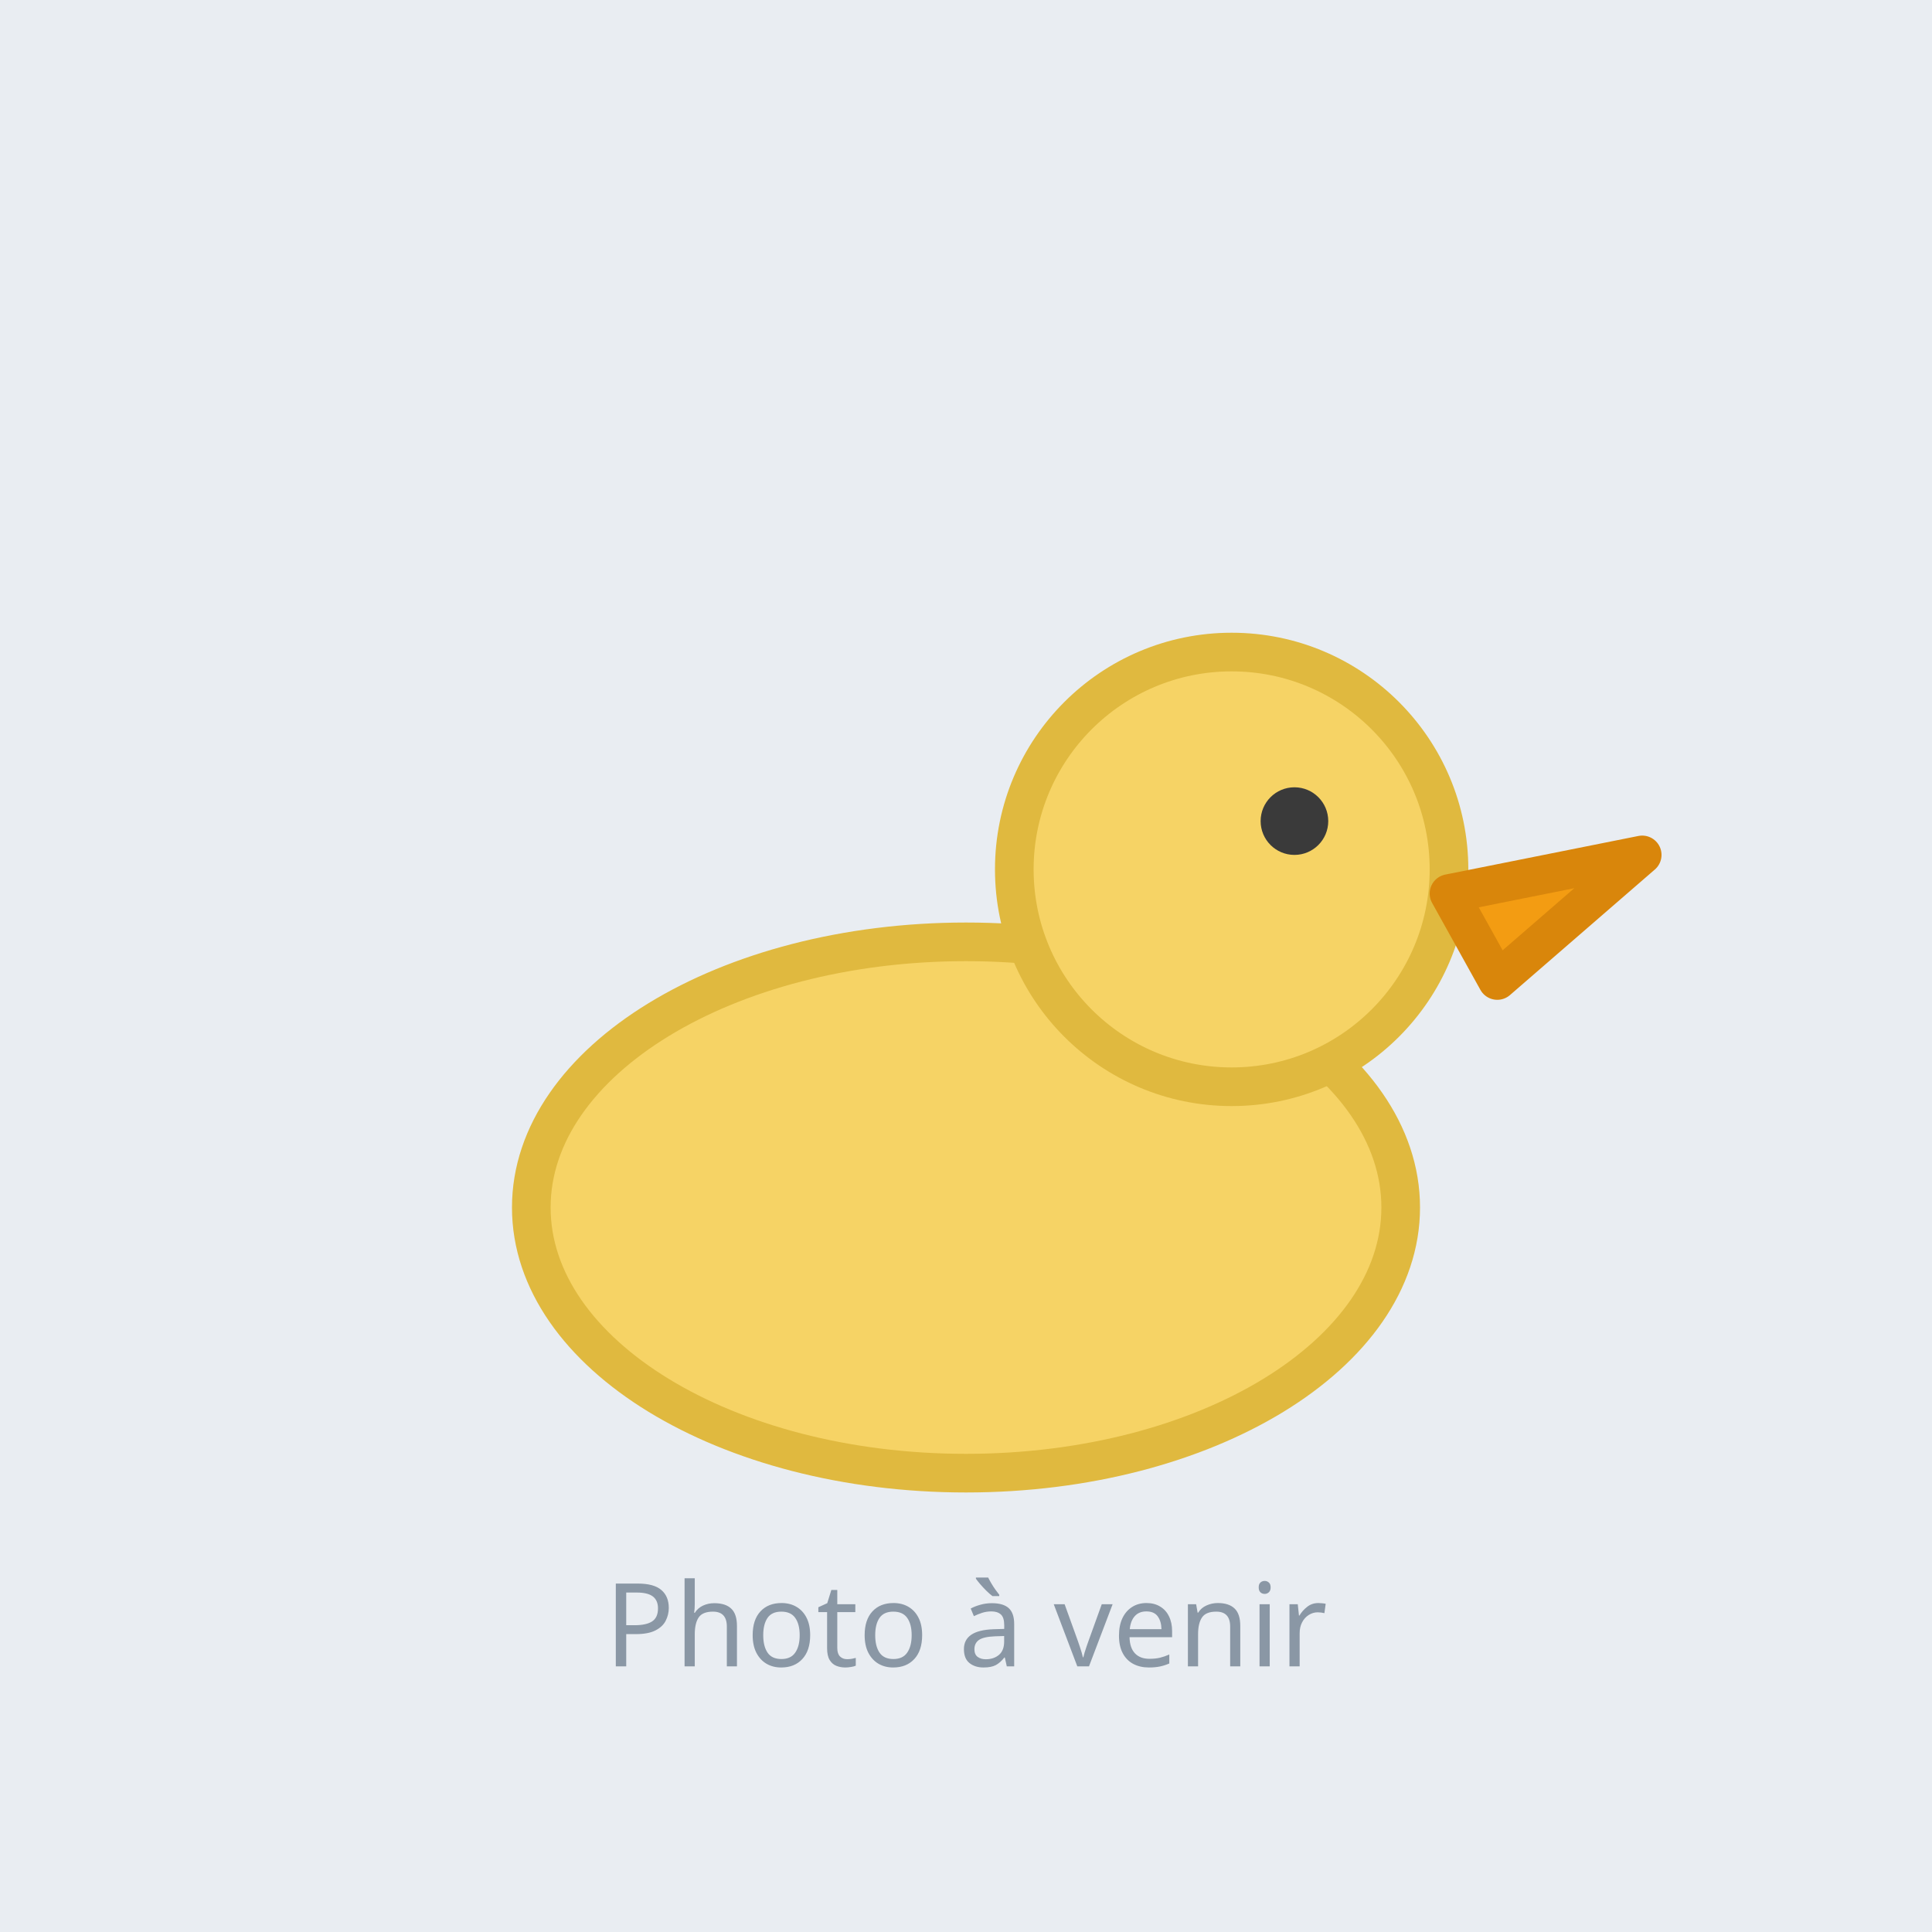
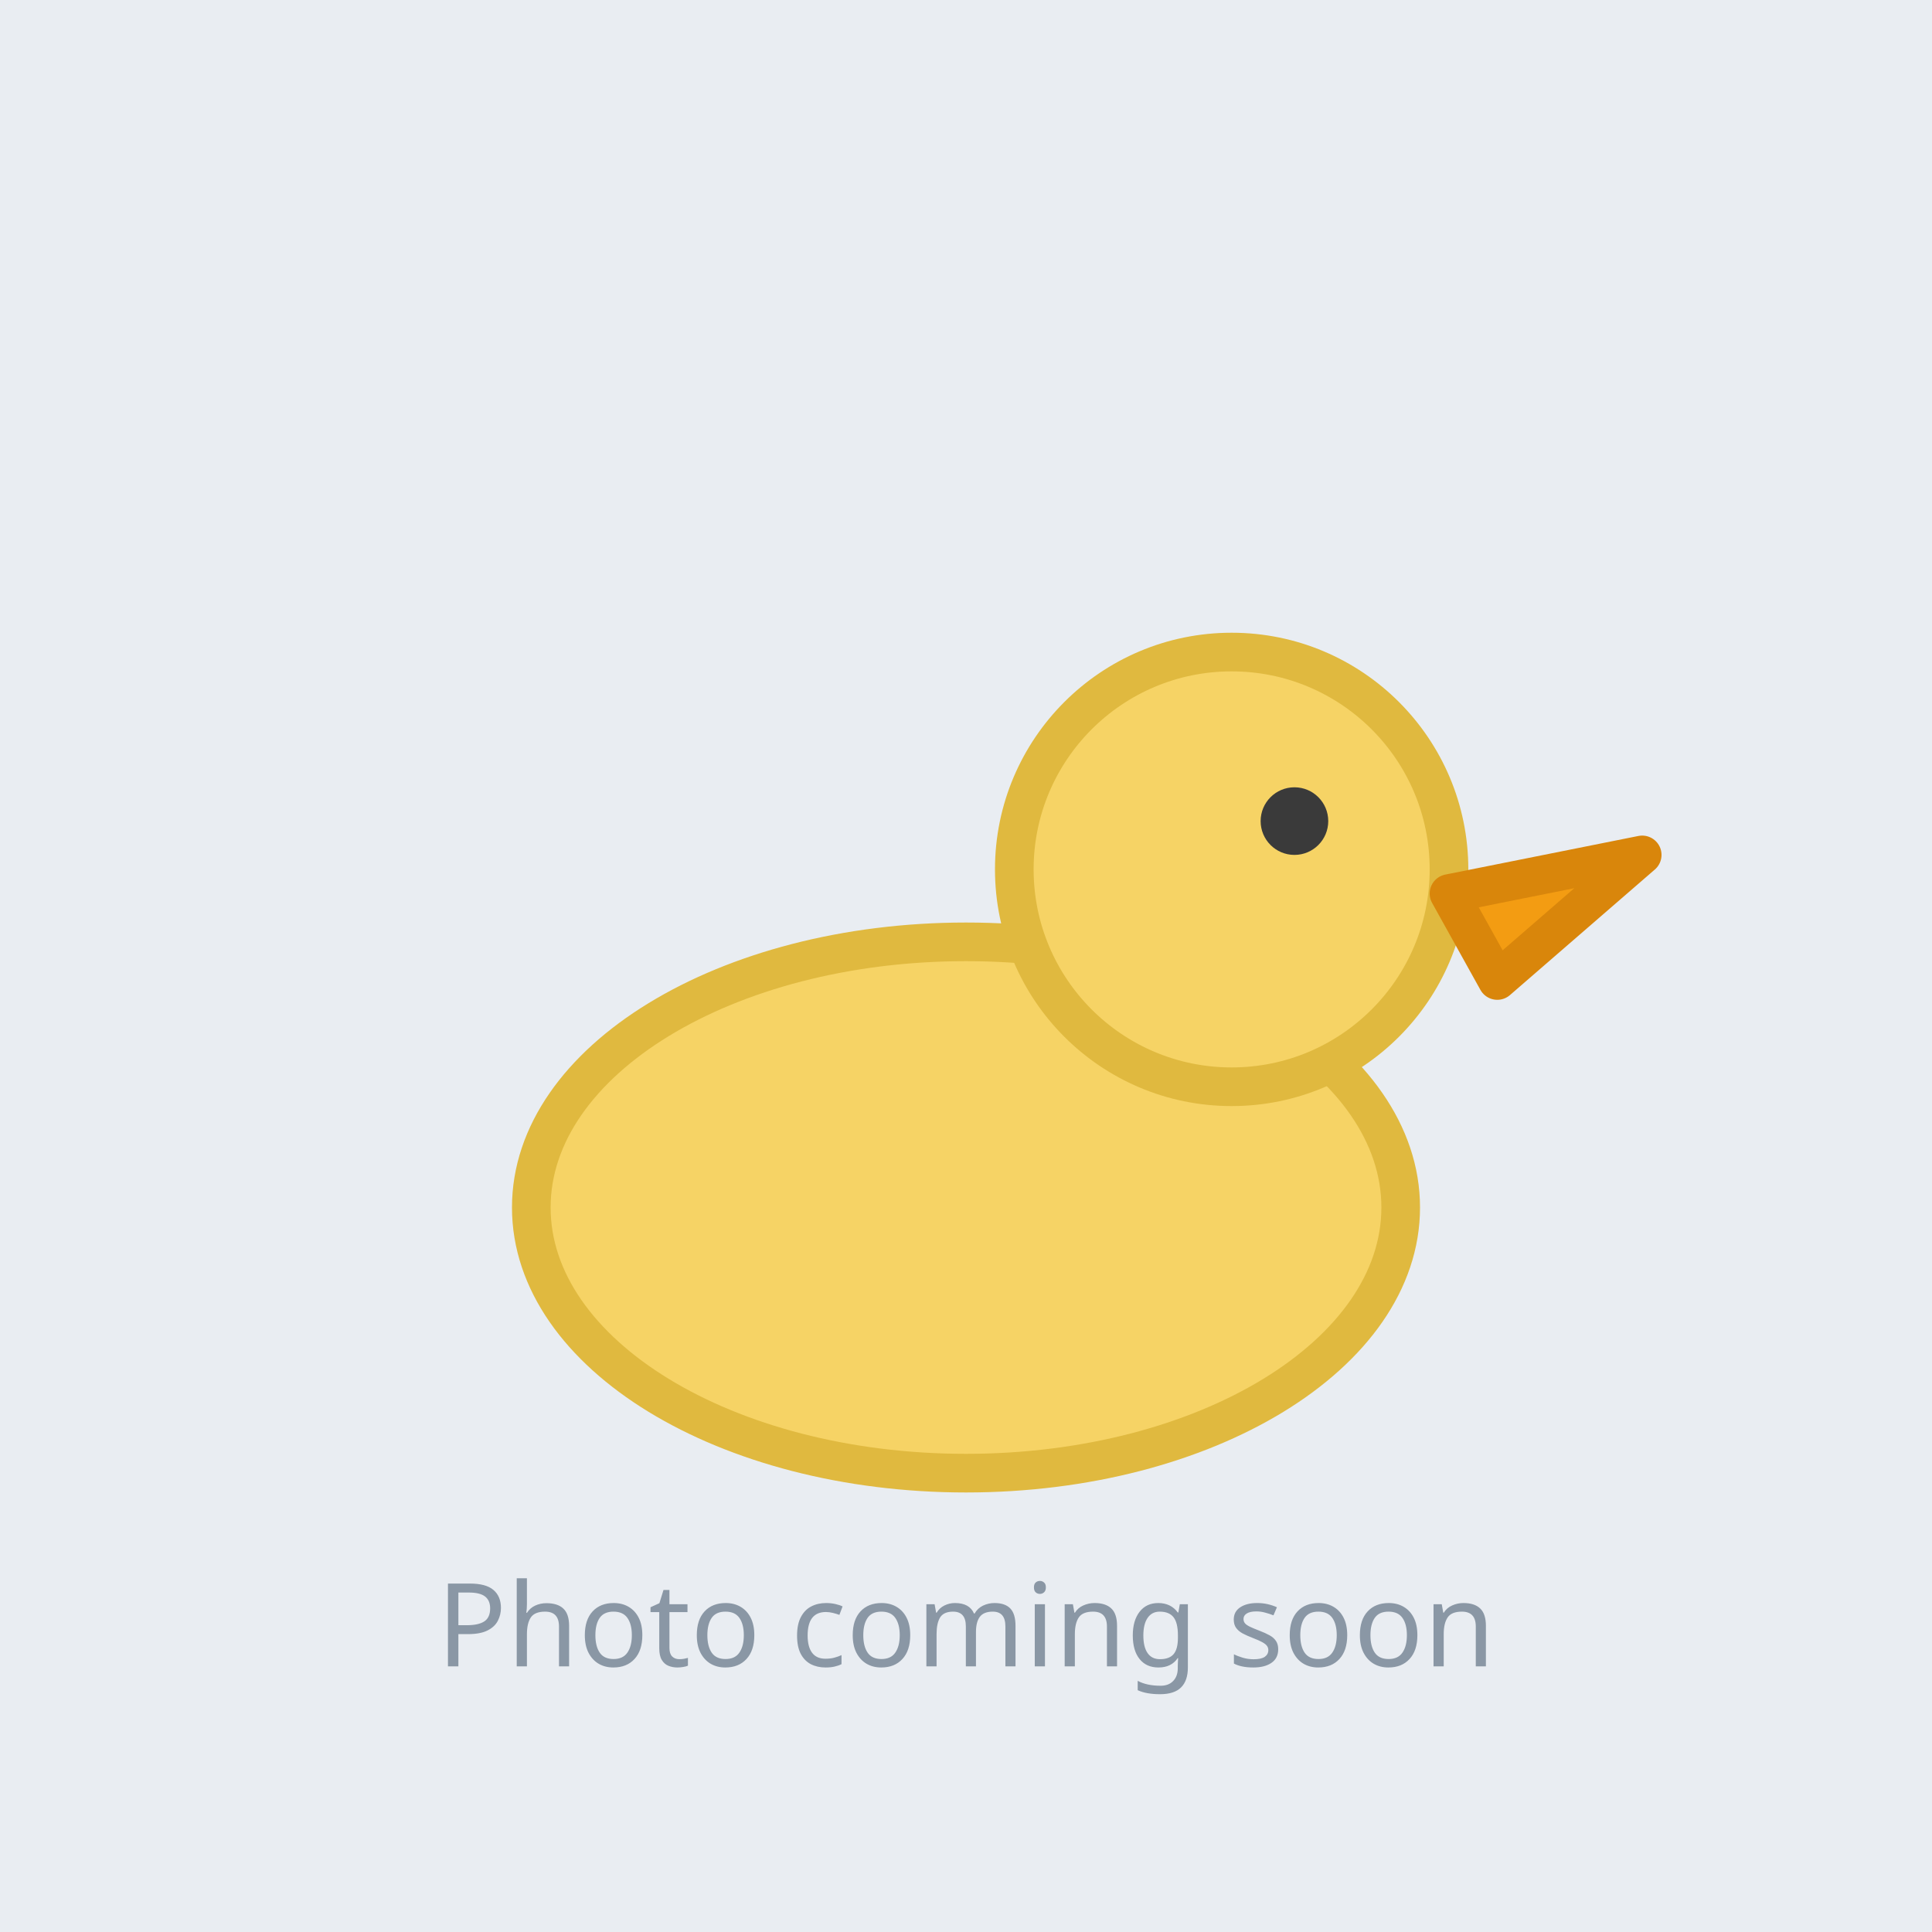
- <svg xmlns="http://www.w3.org/2000/svg" width="400" height="400" viewBox="0 0 400 400" role="img" aria-label="Image manquante">
+ <svg xmlns="http://www.w3.org/2000/svg" width="400" height="400" viewBox="0 0 400 400" role="img" aria-label="Photo coming soon">
  <rect width="400" height="400" fill="#e9edf2" />
  <g fill="none" stroke="#b7c1cc" stroke-width="8" stroke-linecap="round" stroke-linejoin="round">
    <ellipse cx="200" cy="250" rx="90" ry="55" fill="#f6d365" stroke="#e0b93f" />
    <circle cx="255" cy="180" r="45" fill="#f6d365" stroke="#e0b93f" />
    <circle cx="268" cy="170" r="7" fill="#3a3a3a" stroke="none" />
    <path d="M300 185 l40 -8 l-30 26 z" fill="#f39c12" stroke="#d9860b" />
  </g>
-   <text x="200" y="345" font-family="system-ui, sans-serif" font-size="24" fill="#8a97a5" text-anchor="middle">Photo à venir</text>
+   <text x="200" y="345" font-family="system-ui, sans-serif" font-size="24" fill="#8a97a5" text-anchor="middle">Photo coming soon</text>
</svg>
